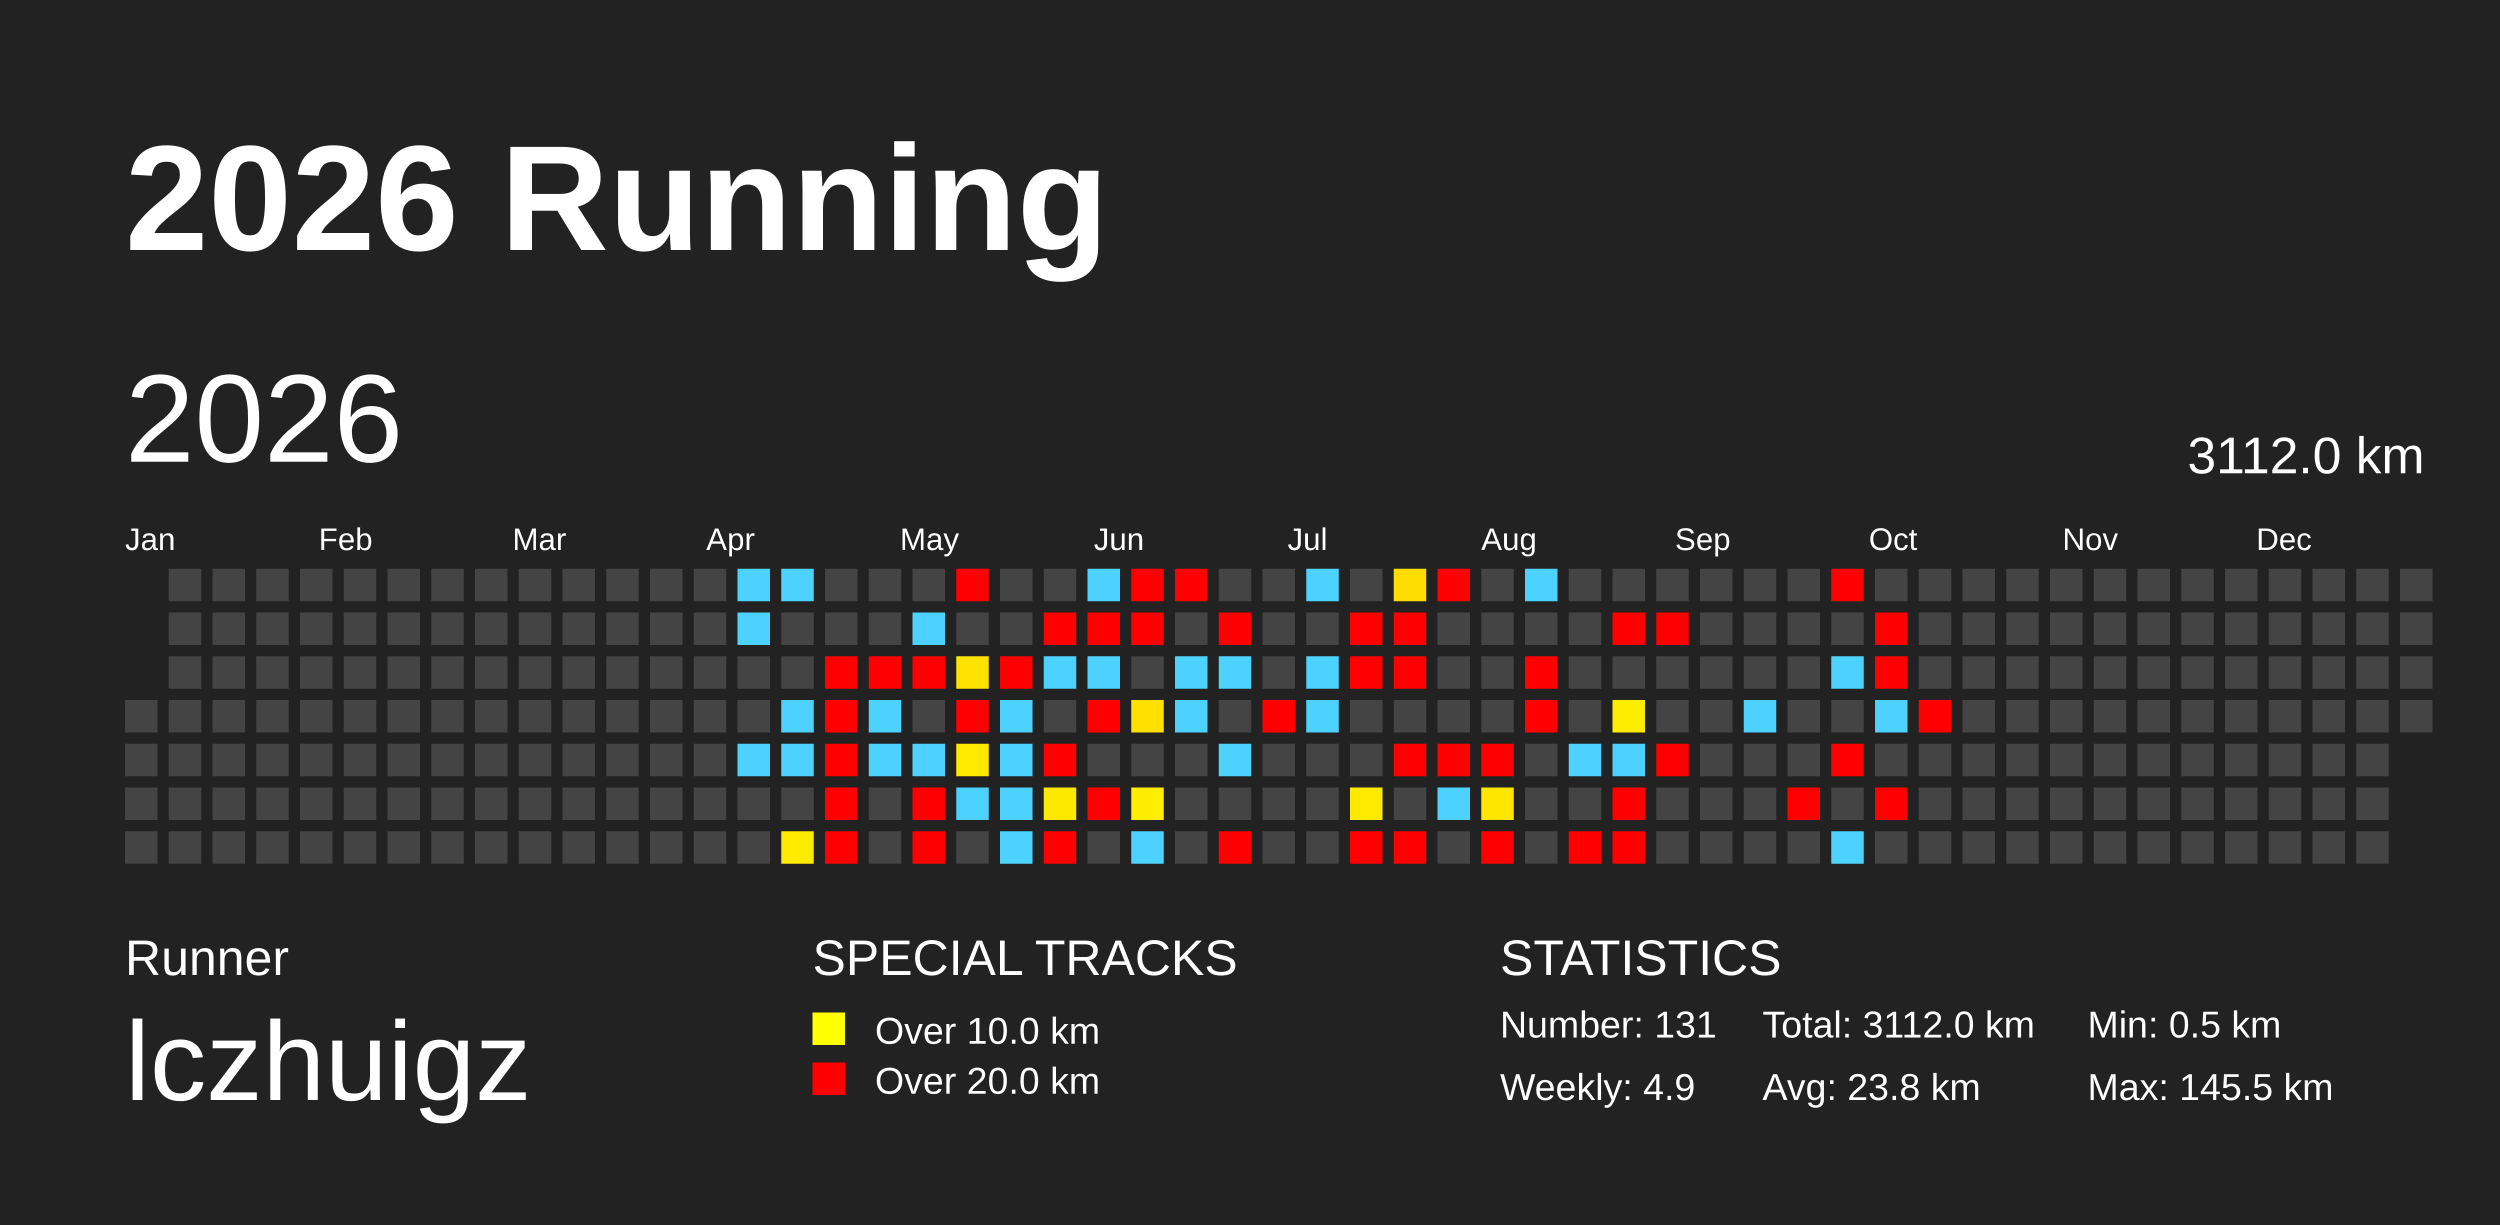
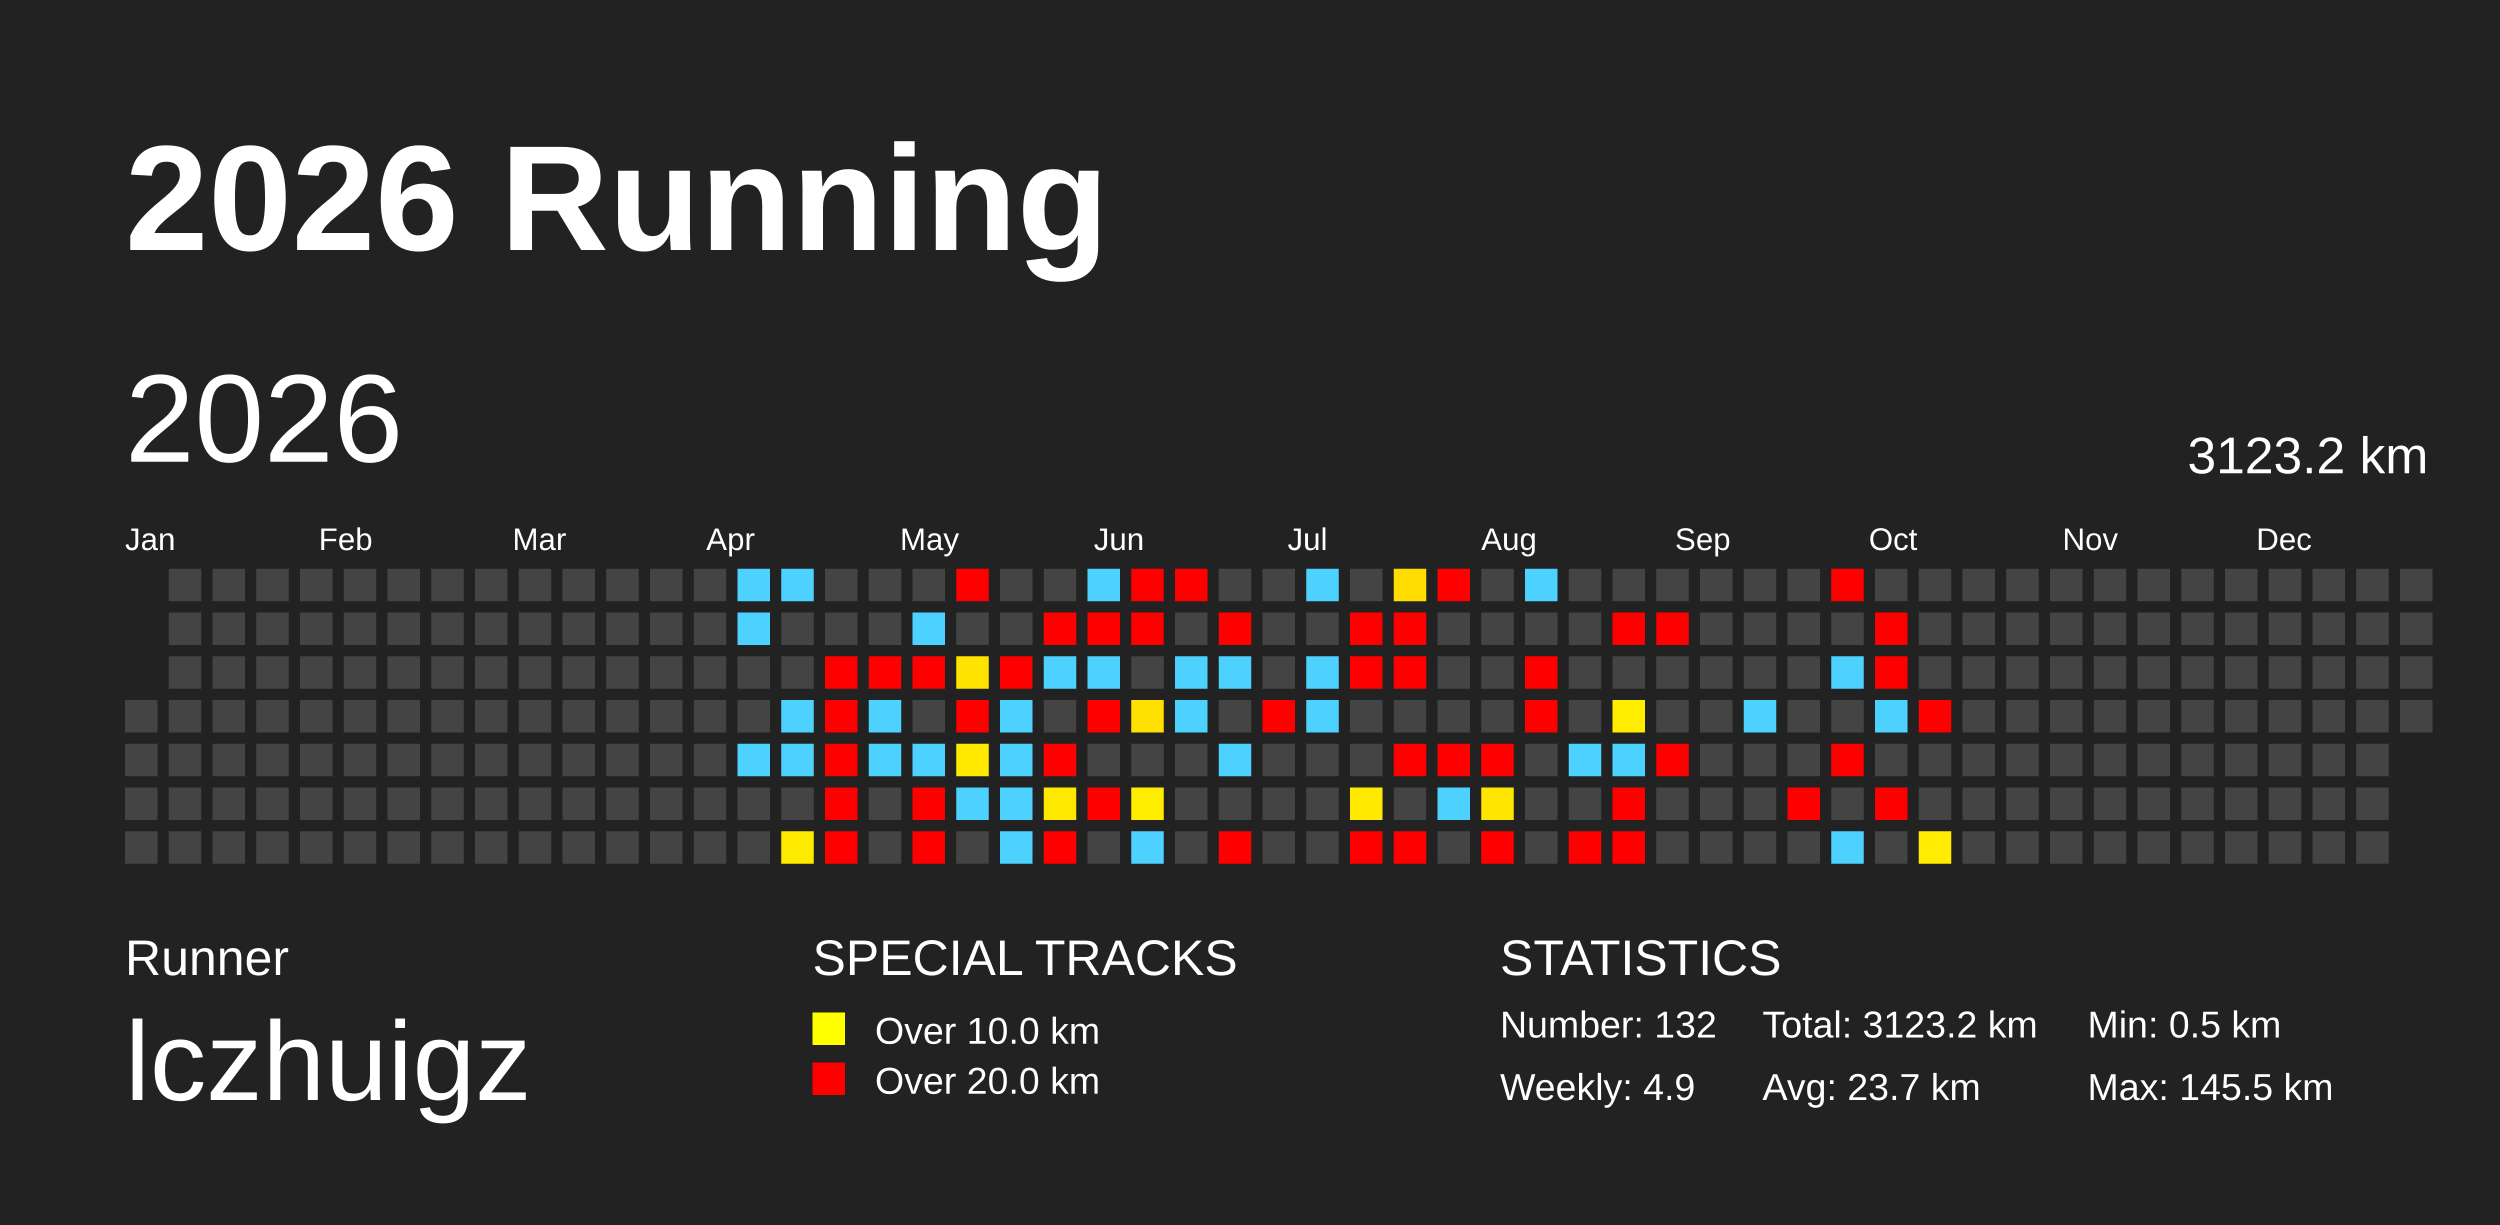
<svg xmlns="http://www.w3.org/2000/svg" baseProfile="full" height="98mm" version="1.1" viewBox="0,0,200,98" width="200mm">
  <defs>
    <pattern height="2" id="indoor-stripe" patternUnits="userSpaceOnUse" width="2">
      <line stroke="white" stroke-opacity="0.45" stroke-width="0.5" x1="0" x2="2" y1="2" y2="0" />
    </pattern>
  </defs>
  <rect fill="#222222" height="98" width="200" x="0" y="0" />
  <text fill="#FFFFFF" style="font-size:12px; font-family:Arial; font-weight:bold;" x="10" y="20">2026 Running</text>
  <text fill="#FFFFFF" style="font-size:4px; font-family:Arial" x="10" y="78">Runner</text>
  <text fill="#FFFFFF" style="font-size:9px; font-family:Arial" x="10" y="88">lczhuigz</text>
  <text fill="#FFFFFF" style="font-size:4px; font-family:Arial" x="65" y="78">SPECIAL TRACKS</text>
  <rect fill="yellow" height="2.6" width="2.6" x="65" y="81" />
  <text fill="#FFFFFF" style="font-size:3px; font-family:Arial" x="70" y="83.5">Over 10.0 km</text>
  <rect fill="red" height="2.6" width="2.6" x="65" y="85" />
  <text fill="#FFFFFF" style="font-size:3px; font-family:Arial" x="70" y="87.5">Over 20.0 km</text>
  <text fill="#FFFFFF" style="font-size:4px; font-family:Arial" x="120" y="78">STATISTICS</text>
-   <text fill="#FFFFFF" style="font-size:3px; font-family:Arial" x="120" y="83">Number: 131</text>
+   <text fill="#FFFFFF" style="font-size:3px; font-family:Arial" x="120" y="83">Number: 132</text>
  <text fill="#FFFFFF" style="font-size:3px; font-family:Arial" x="120" y="88">Weekly: 4.9</text>
-   <text fill="#FFFFFF" style="font-size:3px; font-family:Arial" x="141" y="83">Total: 3112.0 km</text>
-   <text fill="#FFFFFF" style="font-size:3px; font-family:Arial" x="141" y="88">Avg: 23.8 km</text>
+   <text fill="#FFFFFF" style="font-size:3px; font-family:Arial" x="141" y="83">Total: 3123.2 km</text>
+   <text fill="#FFFFFF" style="font-size:3px; font-family:Arial" x="141" y="88">Avg: 23.7 km</text>
  <text fill="#FFFFFF" style="font-size:3px; font-family:Arial" x="167" y="83">Min: 0.5 km</text>
  <text fill="#FFFFFF" style="font-size:3px; font-family:Arial" x="167" y="88">Max: 145.5 km</text>
  <text dominant-baseline="hanging" fill="#FFFFFF" style="font-size:10.0px; font-family:Arial;" x="10" y="30">2026</text>
-   <text dominant-baseline="hanging" fill="#FFFFFF" style="font-size:4.125px; font-family:Arial;" x="175" y="35">3112.0 km</text>
+   <text dominant-baseline="hanging" fill="#FFFFFF" style="font-size:4.125px; font-family:Arial;" x="175" y="35">3123.2 km</text>
  <text fill="#FFFFFF" style="font-size:2.5px; font-family:Arial" x="10.0" y="44">Jan</text>
  <text fill="#FFFFFF" style="font-size:2.5px; font-family:Arial" x="25.5" y="44">Feb</text>
  <text fill="#FFFFFF" style="font-size:2.5px; font-family:Arial" x="41.0" y="44">Mar</text>
  <text fill="#FFFFFF" style="font-size:2.5px; font-family:Arial" x="56.5" y="44">Apr</text>
  <text fill="#FFFFFF" style="font-size:2.5px; font-family:Arial" x="72.0" y="44">May</text>
  <text fill="#FFFFFF" style="font-size:2.5px; font-family:Arial" x="87.5" y="44">Jun</text>
  <text fill="#FFFFFF" style="font-size:2.5px; font-family:Arial" x="103.0" y="44">Jul</text>
  <text fill="#FFFFFF" style="font-size:2.5px; font-family:Arial" x="118.5" y="44">Aug</text>
  <text fill="#FFFFFF" style="font-size:2.5px; font-family:Arial" x="134.0" y="44">Sep</text>
  <text fill="#FFFFFF" style="font-size:2.5px; font-family:Arial" x="149.5" y="44">Oct</text>
  <text fill="#FFFFFF" style="font-size:2.5px; font-family:Arial" x="165.0" y="44">Nov</text>
  <text fill="#FFFFFF" style="font-size:2.5px; font-family:Arial" x="180.5" y="44">Dec</text>
  <rect fill="#444444" height="2.6" width="2.6" x="10.0" y="56.0" />
  <rect fill="#444444" height="2.6" width="2.6" x="10.0" y="59.5" />
  <rect fill="#444444" height="2.6" width="2.6" x="10.0" y="63.0" />
  <rect fill="#444444" height="2.6" width="2.6" x="10.0" y="66.5" />
  <rect fill="#444444" height="2.6" width="2.6" x="13.5" y="45.5" />
  <rect fill="#444444" height="2.6" width="2.6" x="13.5" y="49.0" />
  <rect fill="#444444" height="2.6" width="2.6" x="13.5" y="52.5" />
  <rect fill="#444444" height="2.6" width="2.6" x="13.5" y="56.0" />
  <rect fill="#444444" height="2.6" width="2.6" x="13.5" y="59.5" />
  <rect fill="#444444" height="2.6" width="2.6" x="13.5" y="63.0" />
  <rect fill="#444444" height="2.6" width="2.6" x="13.5" y="66.5" />
  <rect fill="#444444" height="2.6" width="2.6" x="17.0" y="45.5" />
  <rect fill="#444444" height="2.6" width="2.6" x="17.0" y="49.0" />
  <rect fill="#444444" height="2.6" width="2.6" x="17.0" y="52.5" />
  <rect fill="#444444" height="2.6" width="2.6" x="17.0" y="56.0" />
  <rect fill="#444444" height="2.6" width="2.6" x="17.0" y="59.5" />
  <rect fill="#444444" height="2.6" width="2.6" x="17.0" y="63.0" />
  <rect fill="#444444" height="2.6" width="2.6" x="17.0" y="66.5" />
  <rect fill="#444444" height="2.6" width="2.6" x="20.5" y="45.5" />
  <rect fill="#444444" height="2.6" width="2.6" x="20.5" y="49.0" />
  <rect fill="#444444" height="2.6" width="2.6" x="20.5" y="52.5" />
  <rect fill="#444444" height="2.6" width="2.6" x="20.5" y="56.0" />
  <rect fill="#444444" height="2.6" width="2.6" x="20.5" y="59.5" />
  <rect fill="#444444" height="2.6" width="2.6" x="20.5" y="63.0" />
  <rect fill="#444444" height="2.6" width="2.6" x="20.5" y="66.5" />
  <rect fill="#444444" height="2.6" width="2.6" x="24.0" y="45.5" />
  <rect fill="#444444" height="2.6" width="2.6" x="24.0" y="49.0" />
  <rect fill="#444444" height="2.6" width="2.6" x="24.0" y="52.5" />
  <rect fill="#444444" height="2.6" width="2.6" x="24.0" y="56.0" />
  <rect fill="#444444" height="2.6" width="2.6" x="24.0" y="59.5" />
  <rect fill="#444444" height="2.6" width="2.6" x="24.0" y="63.0" />
  <rect fill="#444444" height="2.6" width="2.6" x="24.0" y="66.5" />
  <rect fill="#444444" height="2.6" width="2.6" x="27.5" y="45.5" />
  <rect fill="#444444" height="2.6" width="2.6" x="27.5" y="49.0" />
  <rect fill="#444444" height="2.6" width="2.6" x="27.5" y="52.5" />
  <rect fill="#444444" height="2.6" width="2.6" x="27.5" y="56.0" />
  <rect fill="#444444" height="2.6" width="2.6" x="27.5" y="59.5" />
  <rect fill="#444444" height="2.6" width="2.6" x="27.5" y="63.0" />
  <rect fill="#444444" height="2.6" width="2.6" x="27.5" y="66.5" />
  <rect fill="#444444" height="2.6" width="2.6" x="31.0" y="45.5" />
  <rect fill="#444444" height="2.6" width="2.6" x="31.0" y="49.0" />
  <rect fill="#444444" height="2.6" width="2.6" x="31.0" y="52.5" />
  <rect fill="#444444" height="2.6" width="2.6" x="31.0" y="56.0" />
  <rect fill="#444444" height="2.6" width="2.6" x="31.0" y="59.5" />
  <rect fill="#444444" height="2.6" width="2.6" x="31.0" y="63.0" />
  <rect fill="#444444" height="2.6" width="2.6" x="31.0" y="66.5" />
  <rect fill="#444444" height="2.6" width="2.6" x="34.5" y="45.5" />
  <rect fill="#444444" height="2.6" width="2.6" x="34.5" y="49.0" />
  <rect fill="#444444" height="2.6" width="2.6" x="34.5" y="52.5" />
  <rect fill="#444444" height="2.6" width="2.6" x="34.5" y="56.0" />
  <rect fill="#444444" height="2.6" width="2.6" x="34.5" y="59.5" />
  <rect fill="#444444" height="2.6" width="2.6" x="34.5" y="63.0" />
  <rect fill="#444444" height="2.6" width="2.6" x="34.5" y="66.5" />
  <rect fill="#444444" height="2.6" width="2.6" x="38.0" y="45.5" />
  <rect fill="#444444" height="2.6" width="2.6" x="38.0" y="49.0" />
  <rect fill="#444444" height="2.6" width="2.6" x="38.0" y="52.5" />
  <rect fill="#444444" height="2.6" width="2.6" x="38.0" y="56.0" />
  <rect fill="#444444" height="2.6" width="2.6" x="38.0" y="59.5" />
  <rect fill="#444444" height="2.6" width="2.6" x="38.0" y="63.0" />
  <rect fill="#444444" height="2.6" width="2.6" x="38.0" y="66.5" />
  <rect fill="#444444" height="2.6" width="2.6" x="41.5" y="45.5" />
  <rect fill="#444444" height="2.6" width="2.6" x="41.5" y="49.0" />
  <rect fill="#444444" height="2.6" width="2.6" x="41.5" y="52.5" />
  <rect fill="#444444" height="2.6" width="2.6" x="41.5" y="56.0" />
  <rect fill="#444444" height="2.6" width="2.6" x="41.5" y="59.5" />
  <rect fill="#444444" height="2.6" width="2.6" x="41.5" y="63.0" />
  <rect fill="#444444" height="2.6" width="2.6" x="41.5" y="66.5" />
  <rect fill="#444444" height="2.6" width="2.6" x="45.0" y="45.5" />
  <rect fill="#444444" height="2.6" width="2.6" x="45.0" y="49.0" />
  <rect fill="#444444" height="2.6" width="2.6" x="45.0" y="52.5" />
  <rect fill="#444444" height="2.6" width="2.6" x="45.0" y="56.0" />
  <rect fill="#444444" height="2.6" width="2.6" x="45.0" y="59.5" />
  <rect fill="#444444" height="2.6" width="2.6" x="45.0" y="63.0" />
  <rect fill="#444444" height="2.6" width="2.6" x="45.0" y="66.5" />
  <rect fill="#444444" height="2.6" width="2.6" x="48.5" y="45.5" />
  <rect fill="#444444" height="2.6" width="2.6" x="48.5" y="49.0" />
  <rect fill="#444444" height="2.6" width="2.6" x="48.5" y="52.5" />
  <rect fill="#444444" height="2.6" width="2.6" x="48.5" y="56.0" />
  <rect fill="#444444" height="2.6" width="2.6" x="48.5" y="59.5" />
  <rect fill="#444444" height="2.6" width="2.6" x="48.5" y="63.0" />
  <rect fill="#444444" height="2.6" width="2.6" x="48.5" y="66.5" />
  <rect fill="#444444" height="2.6" width="2.6" x="52.0" y="45.5" />
  <rect fill="#444444" height="2.6" width="2.6" x="52.0" y="49.0" />
  <rect fill="#444444" height="2.6" width="2.6" x="52.0" y="52.5" />
  <rect fill="#444444" height="2.6" width="2.6" x="52.0" y="56.0" />
  <rect fill="#444444" height="2.6" width="2.6" x="52.0" y="59.5" />
  <rect fill="#444444" height="2.6" width="2.6" x="52.0" y="63.0" />
  <rect fill="#444444" height="2.6" width="2.6" x="52.0" y="66.5" />
  <rect fill="#444444" height="2.6" width="2.6" x="55.5" y="45.5" />
  <rect fill="#444444" height="2.6" width="2.6" x="55.5" y="49.0" />
  <rect fill="#444444" height="2.6" width="2.6" x="55.5" y="52.5" />
  <rect fill="#444444" height="2.6" width="2.6" x="55.5" y="56.0" />
  <rect fill="#444444" height="2.6" width="2.6" x="55.5" y="59.5" />
  <rect fill="#444444" height="2.6" width="2.6" x="55.5" y="63.0" />
  <rect fill="#444444" height="2.6" width="2.6" x="55.5" y="66.5" />
  <rect fill="#4dd2ff" height="2.6" width="2.6" x="59.0" y="45.5" />
  <rect fill="#4dd2ff" height="2.6" width="2.6" x="59.0" y="49.0" />
  <rect fill="#444444" height="2.6" width="2.6" x="59.0" y="52.5" />
  <rect fill="#444444" height="2.6" width="2.6" x="59.0" y="56.0" />
  <rect fill="#4dd2ff" height="2.6" width="2.6" x="59.0" y="59.5" />
  <rect fill="#444444" height="2.6" width="2.6" x="59.0" y="63.0" />
  <rect fill="#444444" height="2.6" width="2.6" x="59.0" y="66.5" />
  <rect fill="#4dd2ff" height="2.6" width="2.6" x="62.5" y="45.5" />
  <rect fill="#444444" height="2.6" width="2.6" x="62.5" y="49.0" />
  <rect fill="#444444" height="2.6" width="2.6" x="62.5" y="52.5" />
  <rect fill="#4dd2ff" height="2.6" width="2.6" x="62.5" y="56.0" />
  <rect fill="#4dd2ff" height="2.6" width="2.6" x="62.5" y="59.5" />
  <rect fill="#444444" height="2.6" width="2.6" x="62.5" y="63.0" />
  <rect fill="#ffeb00" height="2.6" width="2.6" x="62.5" y="66.5" />
  <rect fill="#444444" height="2.6" width="2.6" x="66.0" y="45.5" />
  <rect fill="#444444" height="2.6" width="2.6" x="66.0" y="49.0" />
  <rect fill="red" height="2.6" width="2.6" x="66.0" y="52.5" />
  <rect fill="red" height="2.6" width="2.6" x="66.0" y="56.0" />
  <rect fill="red" height="2.6" width="2.6" x="66.0" y="59.5" />
  <rect fill="red" height="2.6" width="2.6" x="66.0" y="63.0" />
  <rect fill="red" height="2.6" width="2.6" x="66.0" y="66.5" />
  <rect fill="#444444" height="2.6" width="2.6" x="69.5" y="45.5" />
  <rect fill="#444444" height="2.6" width="2.6" x="69.5" y="49.0" />
  <rect fill="red" height="2.6" width="2.6" x="69.5" y="52.5" />
  <rect fill="#4dd2ff" height="2.6" width="2.6" x="69.5" y="56.0" />
  <rect fill="#4dd2ff" height="2.6" width="2.6" x="69.5" y="59.5" />
  <rect fill="#444444" height="2.6" width="2.6" x="69.5" y="63.0" />
  <rect fill="#444444" height="2.6" width="2.6" x="69.5" y="66.5" />
  <rect fill="#444444" height="2.6" width="2.6" x="73.0" y="45.5" />
  <rect fill="#4dd2ff" height="2.6" width="2.6" x="73.0" y="49.0" />
  <rect fill="red" height="2.6" width="2.6" x="73.0" y="52.5" />
  <rect fill="#444444" height="2.6" width="2.6" x="73.0" y="56.0" />
  <rect fill="#4dd2ff" height="2.6" width="2.6" x="73.0" y="59.5" />
  <rect fill="red" height="2.6" width="2.6" x="73.0" y="63.0" />
  <rect fill="red" height="2.6" width="2.6" x="73.0" y="66.5" />
  <rect fill="red" height="2.6" width="2.6" x="76.5" y="45.5" />
  <rect fill="#444444" height="2.6" width="2.6" x="76.5" y="49.0" />
  <rect fill="#ffe300" height="2.6" width="2.6" x="76.5" y="52.5" />
  <rect fill="red" height="2.6" width="2.6" x="76.5" y="56.0" />
  <rect fill="#ffe900" height="2.6" width="2.6" x="76.5" y="59.5" />
  <rect fill="#4dd2ff" height="2.6" width="2.6" x="76.5" y="63.0" />
  <rect fill="#444444" height="2.6" width="2.6" x="76.5" y="66.5" />
  <rect fill="#444444" height="2.6" width="2.6" x="80.0" y="45.5" />
  <rect fill="#444444" height="2.6" width="2.6" x="80.0" y="49.0" />
  <rect fill="red" height="2.6" width="2.6" x="80.0" y="52.5" />
  <rect fill="#4dd2ff" height="2.6" width="2.6" x="80.0" y="56.0" />
  <rect fill="#4dd2ff" height="2.6" width="2.6" x="80.0" y="59.5" />
  <rect fill="#4dd2ff" height="2.6" width="2.6" x="80.0" y="63.0" />
  <rect fill="#4dd2ff" height="2.6" width="2.6" x="80.0" y="66.5" />
  <rect fill="#444444" height="2.6" width="2.6" x="83.5" y="45.5" />
  <rect fill="red" height="2.6" width="2.6" x="83.5" y="49.0" />
  <rect fill="#4dd2ff" height="2.6" width="2.6" x="83.5" y="52.5" />
  <rect fill="#444444" height="2.6" width="2.6" x="83.5" y="56.0" />
  <rect fill="red" height="2.6" width="2.6" x="83.5" y="59.5" />
  <rect fill="#ffe800" height="2.6" width="2.6" x="83.5" y="63.0" />
  <rect fill="red" height="2.6" width="2.6" x="83.5" y="66.5" />
  <rect fill="#4dd2ff" height="2.6" width="2.6" x="87.0" y="45.5" />
  <rect fill="red" height="2.6" width="2.6" x="87.0" y="49.0" />
  <rect fill="#4dd2ff" height="2.6" width="2.6" x="87.0" y="52.5" />
  <rect fill="red" height="2.6" width="2.6" x="87.0" y="56.0" />
  <rect fill="#444444" height="2.6" width="2.6" x="87.0" y="59.5" />
  <rect fill="red" height="2.6" width="2.6" x="87.0" y="63.0" />
  <rect fill="#444444" height="2.6" width="2.6" x="87.0" y="66.5" />
  <rect fill="red" height="2.6" width="2.6" x="90.5" y="45.5" />
  <rect fill="red" height="2.6" width="2.6" x="90.5" y="49.0" />
  <rect fill="#444444" height="2.6" width="2.6" x="90.5" y="52.5" />
  <rect fill="#ffe000" height="2.6" width="2.6" x="90.5" y="56.0" />
  <rect fill="#444444" height="2.6" width="2.6" x="90.5" y="59.5" />
  <rect fill="#ffed00" height="2.6" width="2.6" x="90.5" y="63.0" />
  <rect fill="#4dd2ff" height="2.6" width="2.6" x="90.5" y="66.5" />
  <rect fill="red" height="2.6" width="2.6" x="94.0" y="45.5" />
  <rect fill="#444444" height="2.6" width="2.6" x="94.0" y="49.0" />
  <rect fill="#4dd2ff" height="2.6" width="2.6" x="94.0" y="52.5" />
  <rect fill="#4dd2ff" height="2.6" width="2.6" x="94.0" y="56.0" />
  <rect fill="#444444" height="2.6" width="2.6" x="94.0" y="59.5" />
  <rect fill="#444444" height="2.6" width="2.6" x="94.0" y="63.0" />
  <rect fill="#444444" height="2.6" width="2.6" x="94.0" y="66.5" />
  <rect fill="#444444" height="2.6" width="2.6" x="97.5" y="45.5" />
  <rect fill="red" height="2.6" width="2.6" x="97.5" y="49.0" />
  <rect fill="#4dd2ff" height="2.6" width="2.6" x="97.5" y="52.5" />
  <rect fill="#444444" height="2.6" width="2.6" x="97.5" y="56.0" />
  <rect fill="#4dd2ff" height="2.6" width="2.6" x="97.5" y="59.5" />
  <rect fill="#444444" height="2.6" width="2.6" x="97.5" y="63.0" />
  <rect fill="red" height="2.6" width="2.6" x="97.5" y="66.5" />
  <rect fill="#444444" height="2.6" width="2.6" x="101.0" y="45.5" />
  <rect fill="#444444" height="2.6" width="2.6" x="101.0" y="49.0" />
  <rect fill="#444444" height="2.6" width="2.6" x="101.0" y="52.5" />
  <rect fill="red" height="2.6" width="2.6" x="101.0" y="56.0" />
  <rect fill="#444444" height="2.6" width="2.6" x="101.0" y="59.5" />
  <rect fill="#444444" height="2.6" width="2.6" x="101.0" y="63.0" />
  <rect fill="#444444" height="2.6" width="2.6" x="101.0" y="66.5" />
  <rect fill="#4dd2ff" height="2.6" width="2.6" x="104.5" y="45.5" />
  <rect fill="#444444" height="2.6" width="2.6" x="104.5" y="49.0" />
  <rect fill="#4dd2ff" height="2.6" width="2.6" x="104.5" y="52.5" />
  <rect fill="#4dd2ff" height="2.6" width="2.6" x="104.5" y="56.0" />
  <rect fill="#444444" height="2.6" width="2.6" x="104.5" y="59.5" />
  <rect fill="#444444" height="2.6" width="2.6" x="104.5" y="63.0" />
  <rect fill="#444444" height="2.6" width="2.6" x="104.5" y="66.5" />
  <rect fill="#444444" height="2.6" width="2.6" x="108.0" y="45.5" />
  <rect fill="red" height="2.6" width="2.6" x="108.0" y="49.0" />
  <rect fill="red" height="2.6" width="2.6" x="108.0" y="52.5" />
  <rect fill="#444444" height="2.6" width="2.6" x="108.0" y="56.0" />
  <rect fill="#444444" height="2.6" width="2.6" x="108.0" y="59.5" />
  <rect fill="#ffe900" height="2.6" width="2.6" x="108.0" y="63.0" />
  <rect fill="red" height="2.6" width="2.6" x="108.0" y="66.5" />
  <rect fill="#ffdd00" height="2.6" width="2.6" x="111.5" y="45.5" />
  <rect fill="red" height="2.6" width="2.6" x="111.5" y="49.0" />
  <rect fill="red" height="2.6" width="2.6" x="111.5" y="52.5" />
  <rect fill="#444444" height="2.6" width="2.6" x="111.5" y="56.0" />
  <rect fill="red" height="2.6" width="2.6" x="111.5" y="59.5" />
  <rect fill="#444444" height="2.6" width="2.6" x="111.5" y="63.0" />
  <rect fill="red" height="2.6" width="2.6" x="111.5" y="66.5" />
  <rect fill="red" height="2.6" width="2.6" x="115.0" y="45.5" />
  <rect fill="#444444" height="2.6" width="2.6" x="115.0" y="49.0" />
  <rect fill="#444444" height="2.6" width="2.6" x="115.0" y="52.5" />
  <rect fill="#444444" height="2.6" width="2.6" x="115.0" y="56.0" />
  <rect fill="red" height="2.6" width="2.6" x="115.0" y="59.5" />
  <rect fill="#4dd2ff" height="2.6" width="2.6" x="115.0" y="63.0" />
  <rect fill="#444444" height="2.6" width="2.6" x="115.0" y="66.5" />
  <rect fill="#444444" height="2.6" width="2.6" x="118.5" y="45.5" />
  <rect fill="#444444" height="2.6" width="2.6" x="118.5" y="49.0" />
  <rect fill="#444444" height="2.6" width="2.6" x="118.5" y="52.5" />
  <rect fill="#444444" height="2.6" width="2.6" x="118.5" y="56.0" />
  <rect fill="red" height="2.6" width="2.6" x="118.5" y="59.5" />
  <rect fill="#ffe600" height="2.6" width="2.6" x="118.5" y="63.0" />
  <rect fill="red" height="2.6" width="2.6" x="118.5" y="66.5" />
  <rect fill="#4dd2ff" height="2.6" width="2.6" x="122.0" y="45.5" />
  <rect fill="#444444" height="2.6" width="2.6" x="122.0" y="49.0" />
  <rect fill="red" height="2.6" width="2.6" x="122.0" y="52.5" />
  <rect fill="red" height="2.6" width="2.6" x="122.0" y="56.0" />
  <rect fill="#444444" height="2.6" width="2.6" x="122.0" y="59.5" />
  <rect fill="#444444" height="2.6" width="2.6" x="122.0" y="63.0" />
  <rect fill="#444444" height="2.6" width="2.6" x="122.0" y="66.5" />
  <rect fill="#444444" height="2.6" width="2.6" x="125.5" y="45.5" />
  <rect fill="#444444" height="2.6" width="2.6" x="125.5" y="49.0" />
  <rect fill="#444444" height="2.6" width="2.6" x="125.5" y="52.5" />
  <rect fill="#444444" height="2.6" width="2.6" x="125.5" y="56.0" />
  <rect fill="#4dd2ff" height="2.6" width="2.6" x="125.5" y="59.5" />
  <rect fill="#444444" height="2.6" width="2.6" x="125.5" y="63.0" />
  <rect fill="red" height="2.6" width="2.6" x="125.5" y="66.5" />
  <rect fill="#444444" height="2.6" width="2.6" x="129.0" y="45.5" />
  <rect fill="red" height="2.6" width="2.6" x="129.0" y="49.0" />
  <rect fill="#444444" height="2.6" width="2.6" x="129.0" y="52.5" />
  <rect fill="#ffed00" height="2.6" width="2.6" x="129.0" y="56.0" />
  <rect fill="#4dd2ff" height="2.6" width="2.6" x="129.0" y="59.5" />
  <rect fill="red" height="2.6" width="2.6" x="129.0" y="63.0" />
  <rect fill="red" height="2.6" width="2.6" x="129.0" y="66.5" />
  <rect fill="#444444" height="2.6" width="2.6" x="132.5" y="45.5" />
  <rect fill="red" height="2.6" width="2.6" x="132.5" y="49.0" />
  <rect fill="#444444" height="2.6" width="2.6" x="132.5" y="52.5" />
  <rect fill="#444444" height="2.6" width="2.6" x="132.5" y="56.0" />
  <rect fill="red" height="2.6" width="2.6" x="132.5" y="59.5" />
  <rect fill="#444444" height="2.6" width="2.6" x="132.5" y="63.0" />
  <rect fill="#444444" height="2.6" width="2.6" x="132.5" y="66.5" />
  <rect fill="#444444" height="2.6" width="2.6" x="136.0" y="45.5" />
  <rect fill="#444444" height="2.6" width="2.6" x="136.0" y="49.0" />
  <rect fill="#444444" height="2.6" width="2.6" x="136.0" y="52.5" />
  <rect fill="#444444" height="2.6" width="2.6" x="136.0" y="56.0" />
  <rect fill="#444444" height="2.6" width="2.6" x="136.0" y="59.5" />
  <rect fill="#444444" height="2.6" width="2.6" x="136.0" y="63.0" />
  <rect fill="#444444" height="2.6" width="2.6" x="136.0" y="66.5" />
  <rect fill="#444444" height="2.6" width="2.6" x="139.5" y="45.5" />
  <rect fill="#444444" height="2.6" width="2.6" x="139.5" y="49.0" />
  <rect fill="#444444" height="2.6" width="2.6" x="139.5" y="52.5" />
  <rect fill="#4dd2ff" height="2.6" width="2.6" x="139.5" y="56.0" />
  <rect fill="#444444" height="2.6" width="2.6" x="139.5" y="59.5" />
  <rect fill="#444444" height="2.6" width="2.6" x="139.5" y="63.0" />
  <rect fill="#444444" height="2.6" width="2.6" x="139.5" y="66.5" />
  <rect fill="#444444" height="2.6" width="2.6" x="143.0" y="45.5" />
  <rect fill="#444444" height="2.6" width="2.6" x="143.0" y="49.0" />
  <rect fill="#444444" height="2.6" width="2.6" x="143.0" y="52.5" />
  <rect fill="#444444" height="2.6" width="2.6" x="143.0" y="56.0" />
  <rect fill="#444444" height="2.6" width="2.6" x="143.0" y="59.5" />
  <rect fill="red" height="2.6" width="2.6" x="143.0" y="63.0" />
  <rect fill="#444444" height="2.6" width="2.6" x="143.0" y="66.5" />
  <rect fill="red" height="2.6" width="2.6" x="146.5" y="45.5" />
  <rect fill="#444444" height="2.6" width="2.6" x="146.5" y="49.0" />
  <rect fill="#4dd2ff" height="2.6" width="2.6" x="146.5" y="52.5" />
  <rect fill="#444444" height="2.6" width="2.6" x="146.5" y="56.0" />
  <rect fill="red" height="2.6" width="2.6" x="146.5" y="59.5" />
  <rect fill="#444444" height="2.6" width="2.6" x="146.5" y="63.0" />
  <rect fill="#4dd2ff" height="2.6" width="2.6" x="146.5" y="66.5" />
  <rect fill="#444444" height="2.6" width="2.6" x="150.0" y="45.5" />
  <rect fill="red" height="2.6" width="2.6" x="150.0" y="49.0" />
  <rect fill="red" height="2.6" width="2.6" x="150.0" y="52.5" />
  <rect fill="#4dd2ff" height="2.6" width="2.6" x="150.0" y="56.0" />
  <rect fill="#444444" height="2.6" width="2.6" x="150.0" y="59.5" />
  <rect fill="red" height="2.6" width="2.6" x="150.0" y="63.0" />
  <rect fill="#444444" height="2.6" width="2.6" x="150.0" y="66.5" />
  <rect fill="#444444" height="2.6" width="2.6" x="153.5" y="45.5" />
  <rect fill="#444444" height="2.6" width="2.6" x="153.5" y="49.0" />
  <rect fill="#444444" height="2.6" width="2.6" x="153.5" y="52.5" />
  <rect fill="red" height="2.6" width="2.6" x="153.5" y="56.0" />
  <rect fill="#444444" height="2.6" width="2.6" x="153.5" y="59.5" />
  <rect fill="#444444" height="2.6" width="2.6" x="153.5" y="63.0" />
-   <rect fill="#444444" height="2.6" width="2.6" x="153.5" y="66.5" />
+   <rect fill="#ffec00" height="2.6" width="2.6" x="153.5" y="66.5" />
  <rect fill="#444444" height="2.6" width="2.6" x="157.0" y="45.5" />
  <rect fill="#444444" height="2.6" width="2.6" x="157.0" y="49.0" />
  <rect fill="#444444" height="2.6" width="2.6" x="157.0" y="52.5" />
  <rect fill="#444444" height="2.6" width="2.6" x="157.0" y="56.0" />
  <rect fill="#444444" height="2.6" width="2.6" x="157.0" y="59.5" />
  <rect fill="#444444" height="2.6" width="2.6" x="157.0" y="63.0" />
  <rect fill="#444444" height="2.6" width="2.6" x="157.0" y="66.5" />
  <rect fill="#444444" height="2.6" width="2.6" x="160.5" y="45.5" />
  <rect fill="#444444" height="2.6" width="2.6" x="160.5" y="49.0" />
  <rect fill="#444444" height="2.6" width="2.6" x="160.5" y="52.5" />
  <rect fill="#444444" height="2.6" width="2.6" x="160.5" y="56.0" />
  <rect fill="#444444" height="2.6" width="2.6" x="160.5" y="59.5" />
  <rect fill="#444444" height="2.6" width="2.6" x="160.5" y="63.0" />
  <rect fill="#444444" height="2.6" width="2.6" x="160.5" y="66.5" />
  <rect fill="#444444" height="2.6" width="2.6" x="164.0" y="45.5" />
  <rect fill="#444444" height="2.6" width="2.6" x="164.0" y="49.0" />
  <rect fill="#444444" height="2.6" width="2.6" x="164.0" y="52.5" />
  <rect fill="#444444" height="2.6" width="2.6" x="164.0" y="56.0" />
  <rect fill="#444444" height="2.6" width="2.6" x="164.0" y="59.5" />
  <rect fill="#444444" height="2.6" width="2.6" x="164.0" y="63.0" />
  <rect fill="#444444" height="2.6" width="2.6" x="164.0" y="66.5" />
  <rect fill="#444444" height="2.6" width="2.6" x="167.5" y="45.5" />
  <rect fill="#444444" height="2.6" width="2.6" x="167.5" y="49.0" />
  <rect fill="#444444" height="2.6" width="2.6" x="167.5" y="52.5" />
  <rect fill="#444444" height="2.6" width="2.6" x="167.5" y="56.0" />
  <rect fill="#444444" height="2.6" width="2.6" x="167.5" y="59.5" />
  <rect fill="#444444" height="2.6" width="2.6" x="167.5" y="63.0" />
  <rect fill="#444444" height="2.6" width="2.6" x="167.5" y="66.5" />
  <rect fill="#444444" height="2.6" width="2.6" x="171.0" y="45.5" />
  <rect fill="#444444" height="2.6" width="2.6" x="171.0" y="49.0" />
  <rect fill="#444444" height="2.6" width="2.6" x="171.0" y="52.5" />
  <rect fill="#444444" height="2.6" width="2.6" x="171.0" y="56.0" />
  <rect fill="#444444" height="2.6" width="2.6" x="171.0" y="59.5" />
  <rect fill="#444444" height="2.6" width="2.6" x="171.0" y="63.0" />
  <rect fill="#444444" height="2.6" width="2.6" x="171.0" y="66.5" />
  <rect fill="#444444" height="2.6" width="2.6" x="174.5" y="45.5" />
  <rect fill="#444444" height="2.6" width="2.6" x="174.5" y="49.0" />
  <rect fill="#444444" height="2.6" width="2.6" x="174.5" y="52.5" />
  <rect fill="#444444" height="2.6" width="2.6" x="174.5" y="56.0" />
  <rect fill="#444444" height="2.6" width="2.6" x="174.5" y="59.5" />
  <rect fill="#444444" height="2.6" width="2.6" x="174.5" y="63.0" />
  <rect fill="#444444" height="2.6" width="2.6" x="174.5" y="66.5" />
  <rect fill="#444444" height="2.6" width="2.6" x="178.0" y="45.5" />
  <rect fill="#444444" height="2.6" width="2.6" x="178.0" y="49.0" />
  <rect fill="#444444" height="2.6" width="2.6" x="178.0" y="52.5" />
  <rect fill="#444444" height="2.6" width="2.6" x="178.0" y="56.0" />
  <rect fill="#444444" height="2.6" width="2.6" x="178.0" y="59.5" />
  <rect fill="#444444" height="2.6" width="2.6" x="178.0" y="63.0" />
  <rect fill="#444444" height="2.6" width="2.6" x="178.0" y="66.5" />
  <rect fill="#444444" height="2.6" width="2.6" x="181.5" y="45.5" />
  <rect fill="#444444" height="2.6" width="2.6" x="181.5" y="49.0" />
  <rect fill="#444444" height="2.6" width="2.6" x="181.5" y="52.5" />
  <rect fill="#444444" height="2.6" width="2.6" x="181.5" y="56.0" />
  <rect fill="#444444" height="2.6" width="2.6" x="181.5" y="59.5" />
  <rect fill="#444444" height="2.6" width="2.6" x="181.5" y="63.0" />
  <rect fill="#444444" height="2.6" width="2.6" x="181.5" y="66.5" />
  <rect fill="#444444" height="2.6" width="2.6" x="185.0" y="45.5" />
  <rect fill="#444444" height="2.6" width="2.6" x="185.0" y="49.0" />
  <rect fill="#444444" height="2.6" width="2.6" x="185.0" y="52.5" />
  <rect fill="#444444" height="2.6" width="2.6" x="185.0" y="56.0" />
  <rect fill="#444444" height="2.6" width="2.6" x="185.0" y="59.5" />
  <rect fill="#444444" height="2.6" width="2.6" x="185.0" y="63.0" />
  <rect fill="#444444" height="2.6" width="2.6" x="185.0" y="66.5" />
  <rect fill="#444444" height="2.6" width="2.6" x="188.5" y="45.5" />
  <rect fill="#444444" height="2.6" width="2.6" x="188.5" y="49.0" />
  <rect fill="#444444" height="2.6" width="2.6" x="188.5" y="52.5" />
  <rect fill="#444444" height="2.6" width="2.6" x="188.5" y="56.0" />
  <rect fill="#444444" height="2.6" width="2.6" x="188.5" y="59.5" />
  <rect fill="#444444" height="2.6" width="2.6" x="188.5" y="63.0" />
  <rect fill="#444444" height="2.6" width="2.6" x="188.5" y="66.5" />
  <rect fill="#444444" height="2.6" width="2.6" x="192.0" y="45.5" />
  <rect fill="#444444" height="2.6" width="2.6" x="192.0" y="49.0" />
  <rect fill="#444444" height="2.6" width="2.6" x="192.0" y="52.5" />
  <rect fill="#444444" height="2.6" width="2.6" x="192.0" y="56.0" />
</svg>
